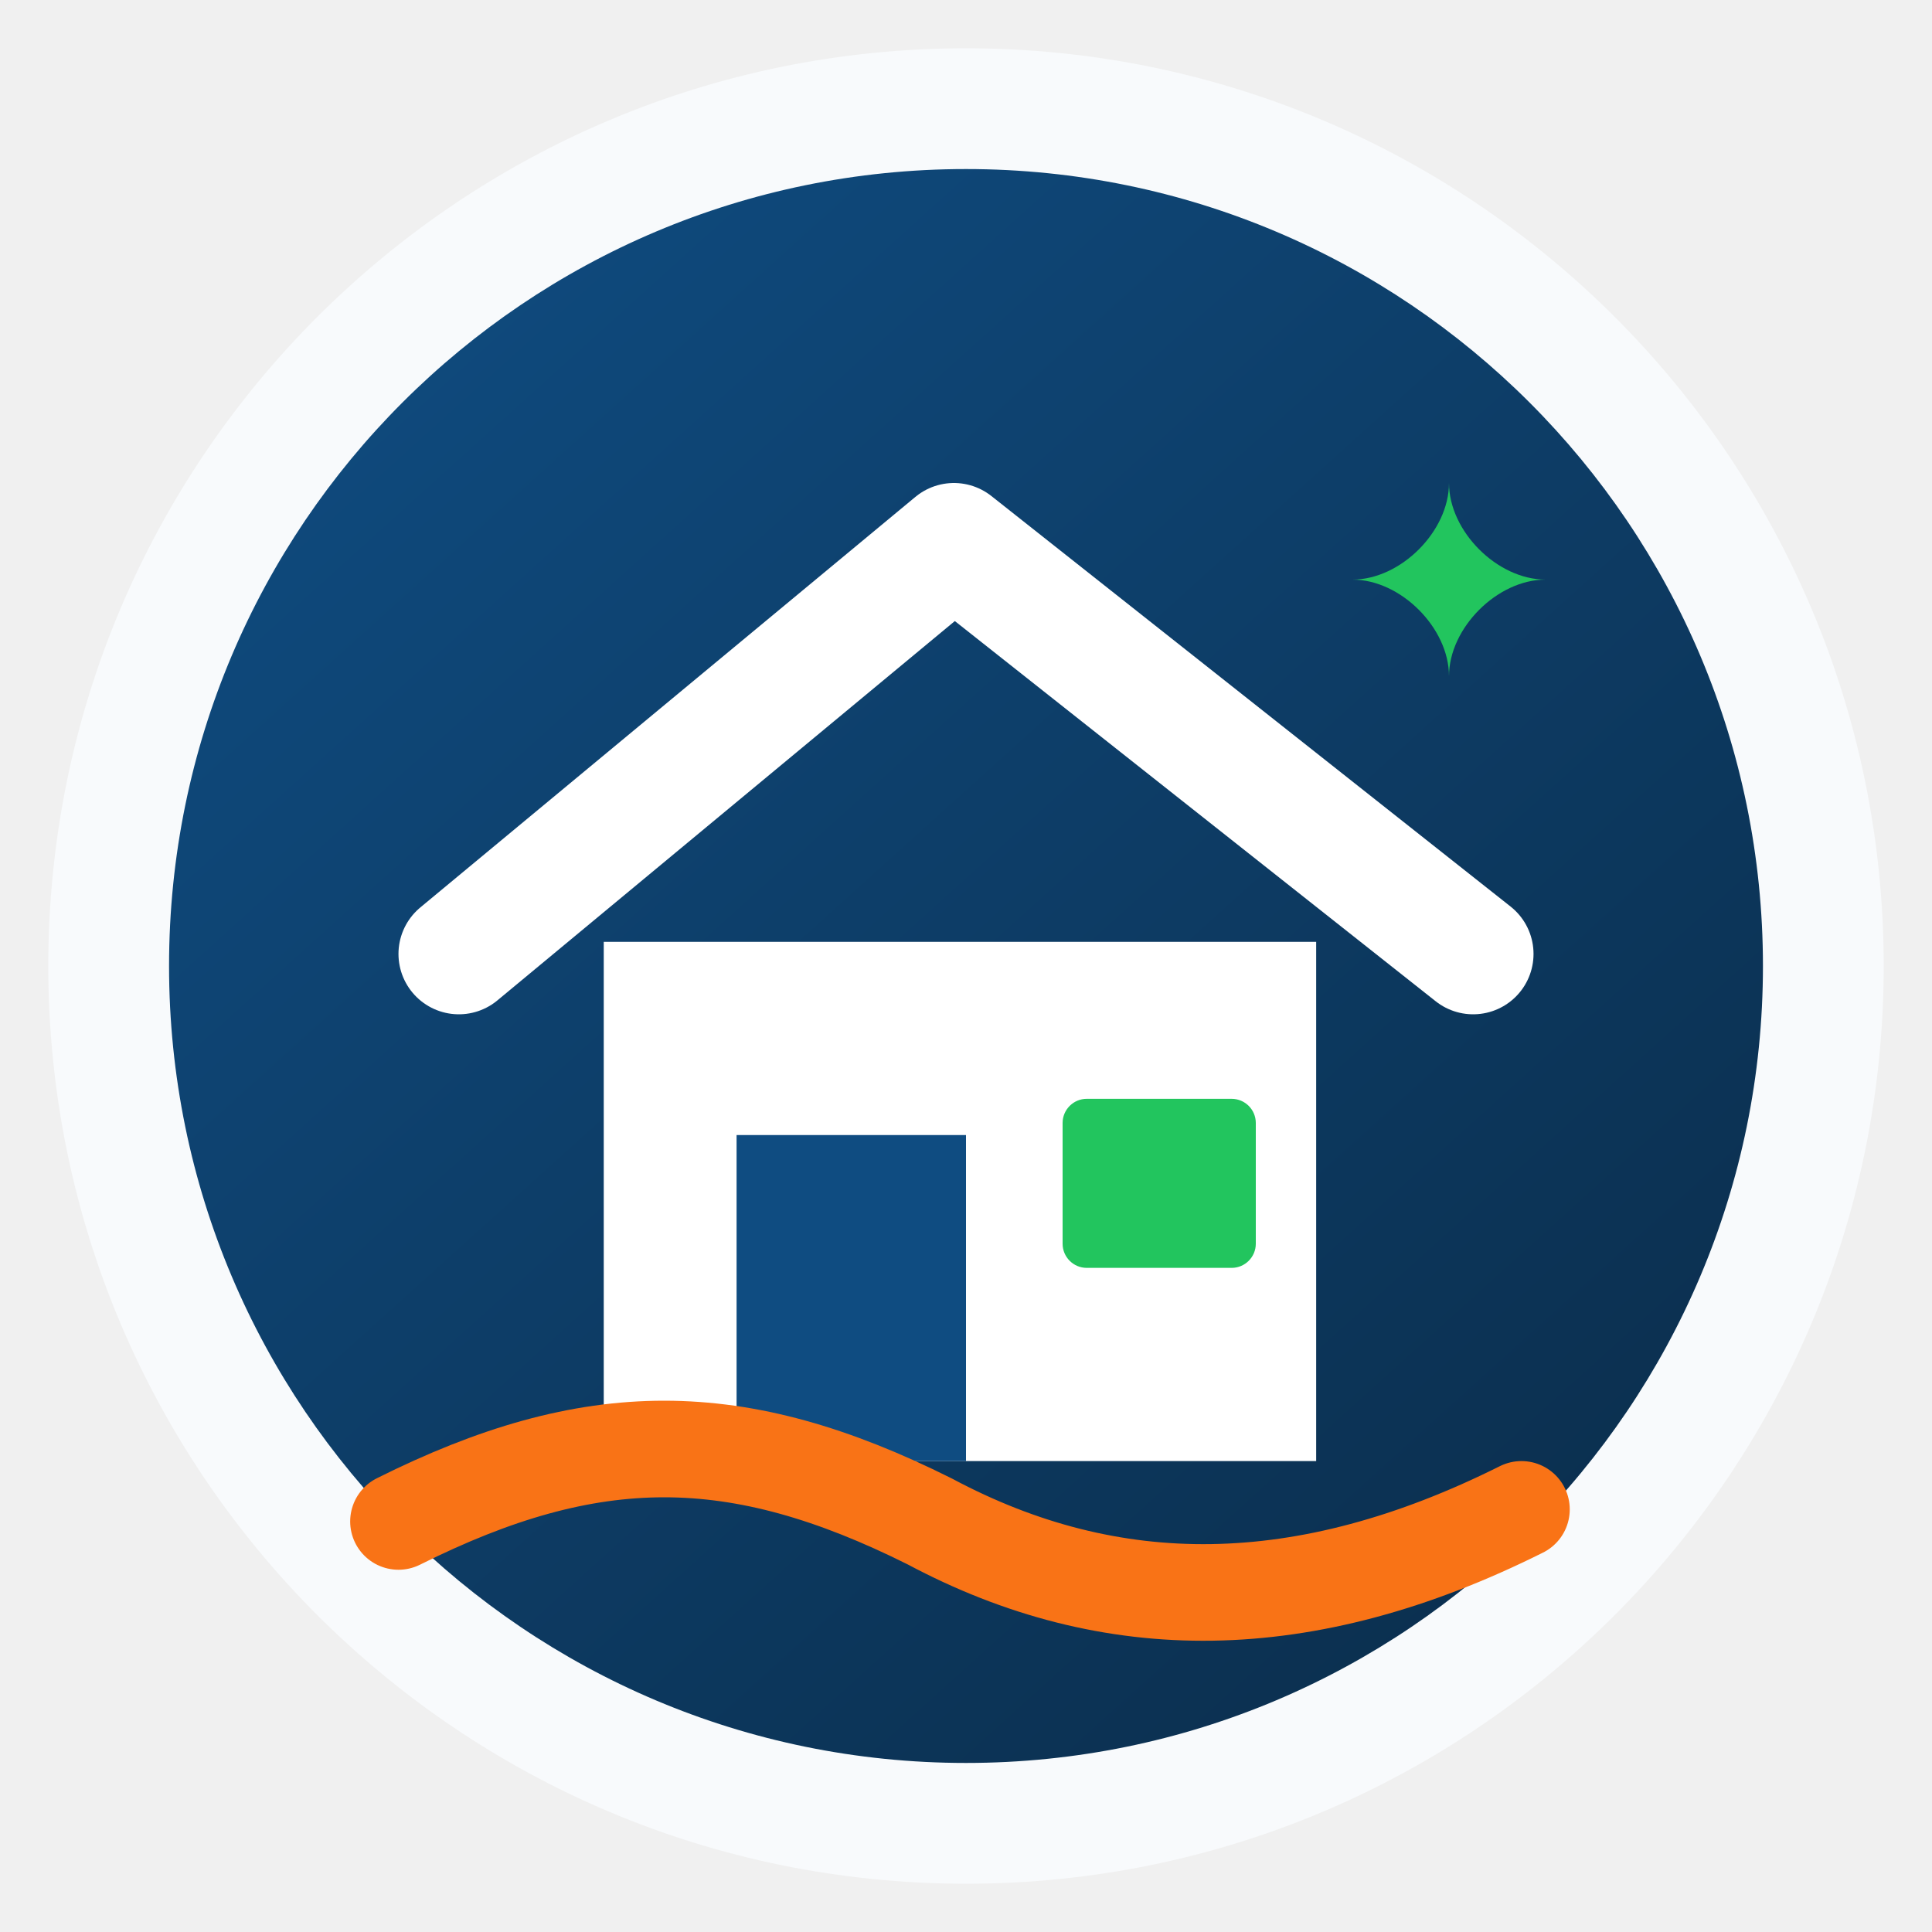
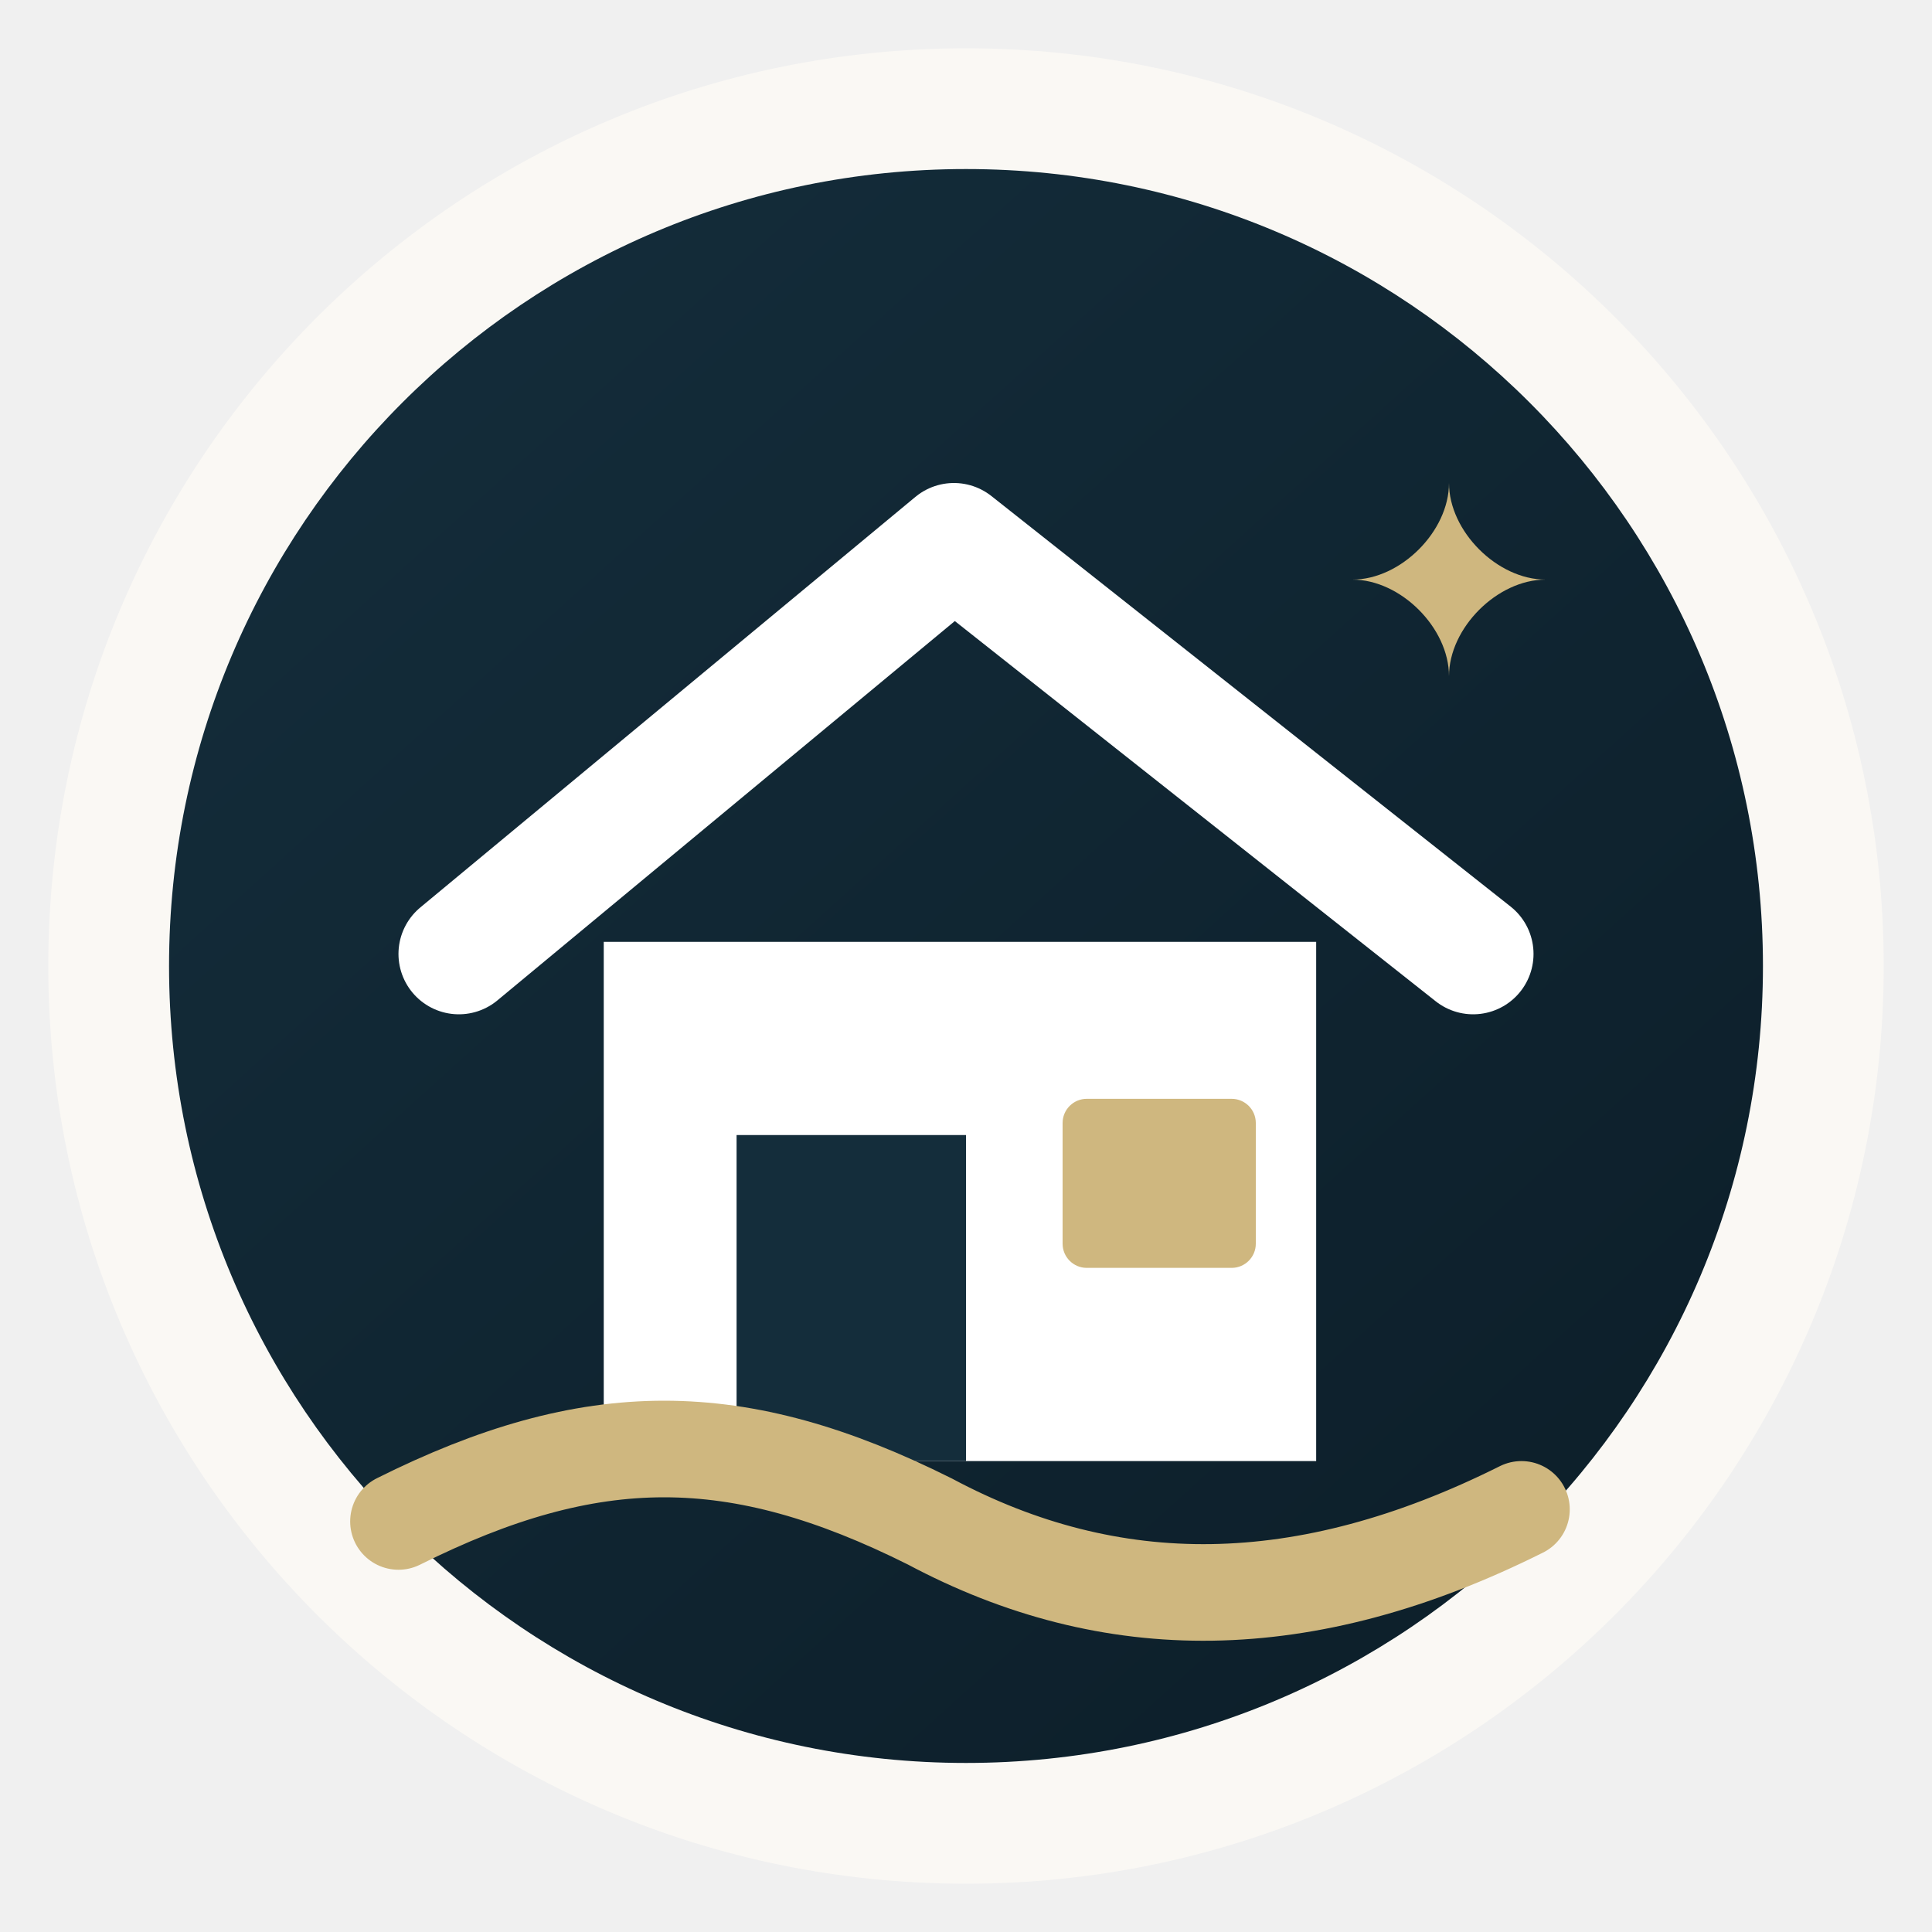
<svg xmlns="http://www.w3.org/2000/svg" viewBox="0 0 160 160" role="img" aria-labelledby="title desc">
  <defs>
    <linearGradient id="bg" x1="24" y1="18" x2="136" y2="142" gradientUnits="userSpaceOnUse">
-       <stop offset="0" stop-color="#0F4C81" />
-       <stop offset="1" stop-color="#0B2D4B" />
+       <stop offset="0" stop-color="#142D3B" />
+       <stop offset="1" stop-color="#0C1E29" />
    </linearGradient>
  </defs>
-   <circle cx="80" cy="80" r="76" fill="#F8FAFC" />
+   <circle cx="80" cy="80" r="76" fill="#FAF8F4" />
  <circle cx="80" cy="80" r="66" fill="url(#bg)" />
  <path d="M38 79 79 45l43 34" fill="none" stroke="#fff" stroke-width="10" stroke-linecap="round" stroke-linejoin="round" />
  <path d="M50 78h59v43H50z" fill="#fff" />
-   <path d="M61 121V94h19v27" fill="#0F4C81" />
-   <rect x="88" y="91" width="16" height="14" rx="2" fill="#22C55E" />
-   <path d="M33 126c16-8 28-8 44 0 15 8 31 8 49-1" fill="none" stroke="#F97316" stroke-width="8" stroke-linecap="round" />
-   <path d="M112 48c4 0 8-4 8-8 0 4 4 8 8 8-4 0-8 4-8 8 0-4-4-8-8-8Z" fill="#22C55E" />
+   <path d="M61 121V94h19v27" fill="#142D3B" />
+   <rect x="88" y="91" width="16" height="14" rx="2" fill="#CFB77F" />
+   <path d="M33 126c16-8 28-8 44 0 15 8 31 8 49-1" fill="none" stroke="#CFB77F" stroke-width="8" stroke-linecap="round" />
+   <path d="M112 48c4 0 8-4 8-8 0 4 4 8 8 8-4 0-8 4-8 8 0-4-4-8-8-8Z" fill="#CFB77F" />
</svg>
